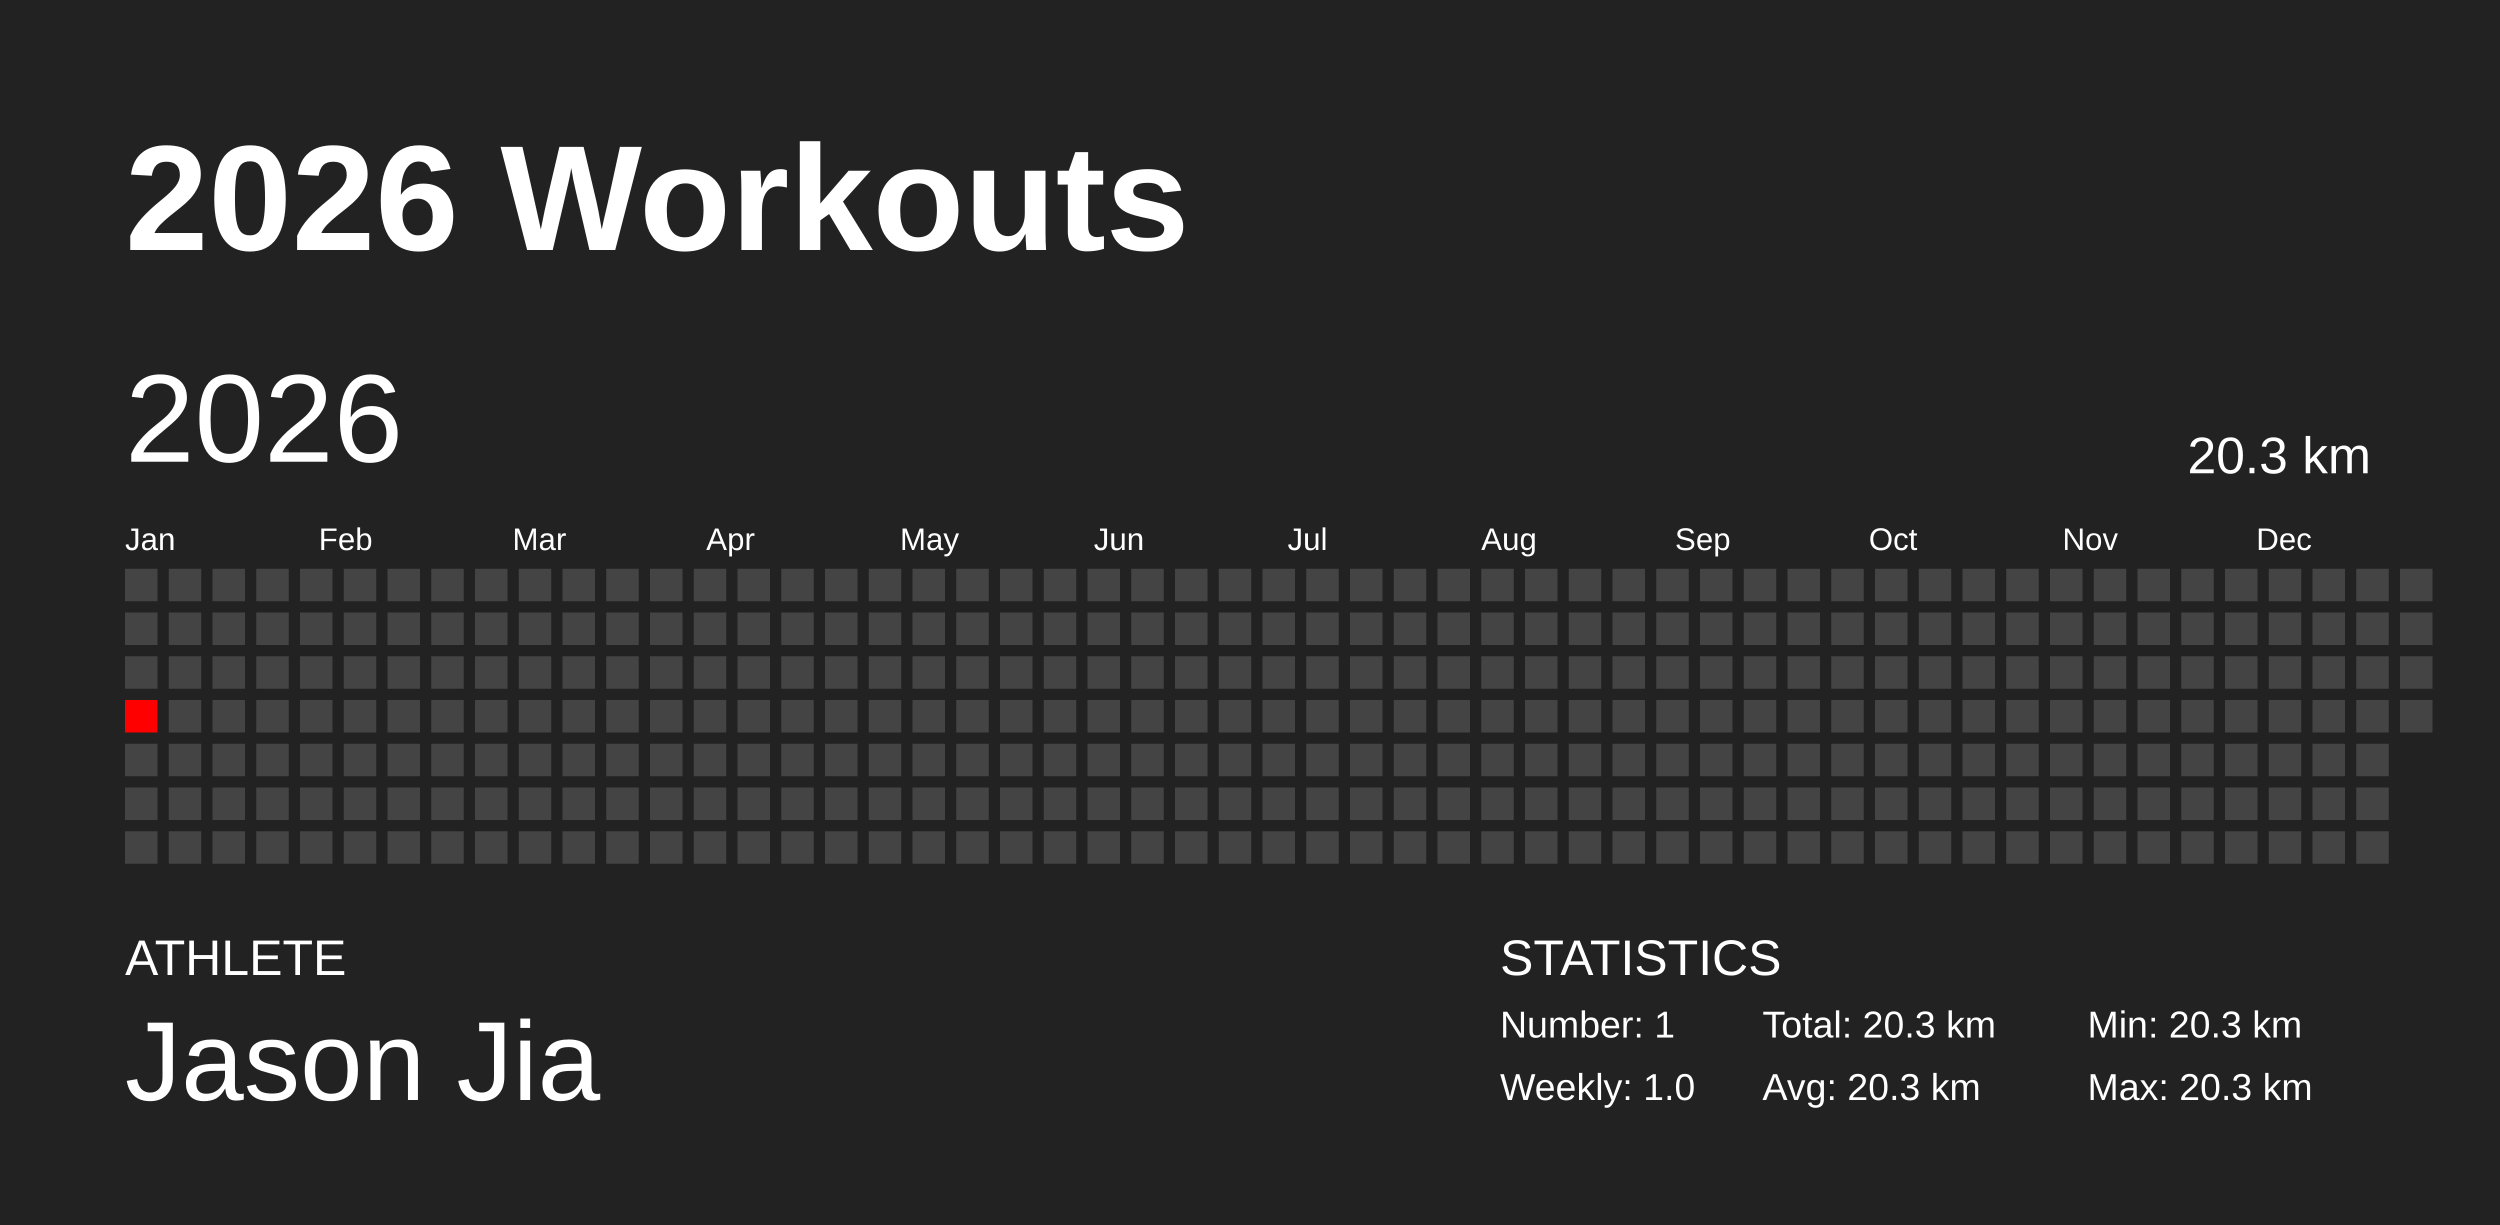
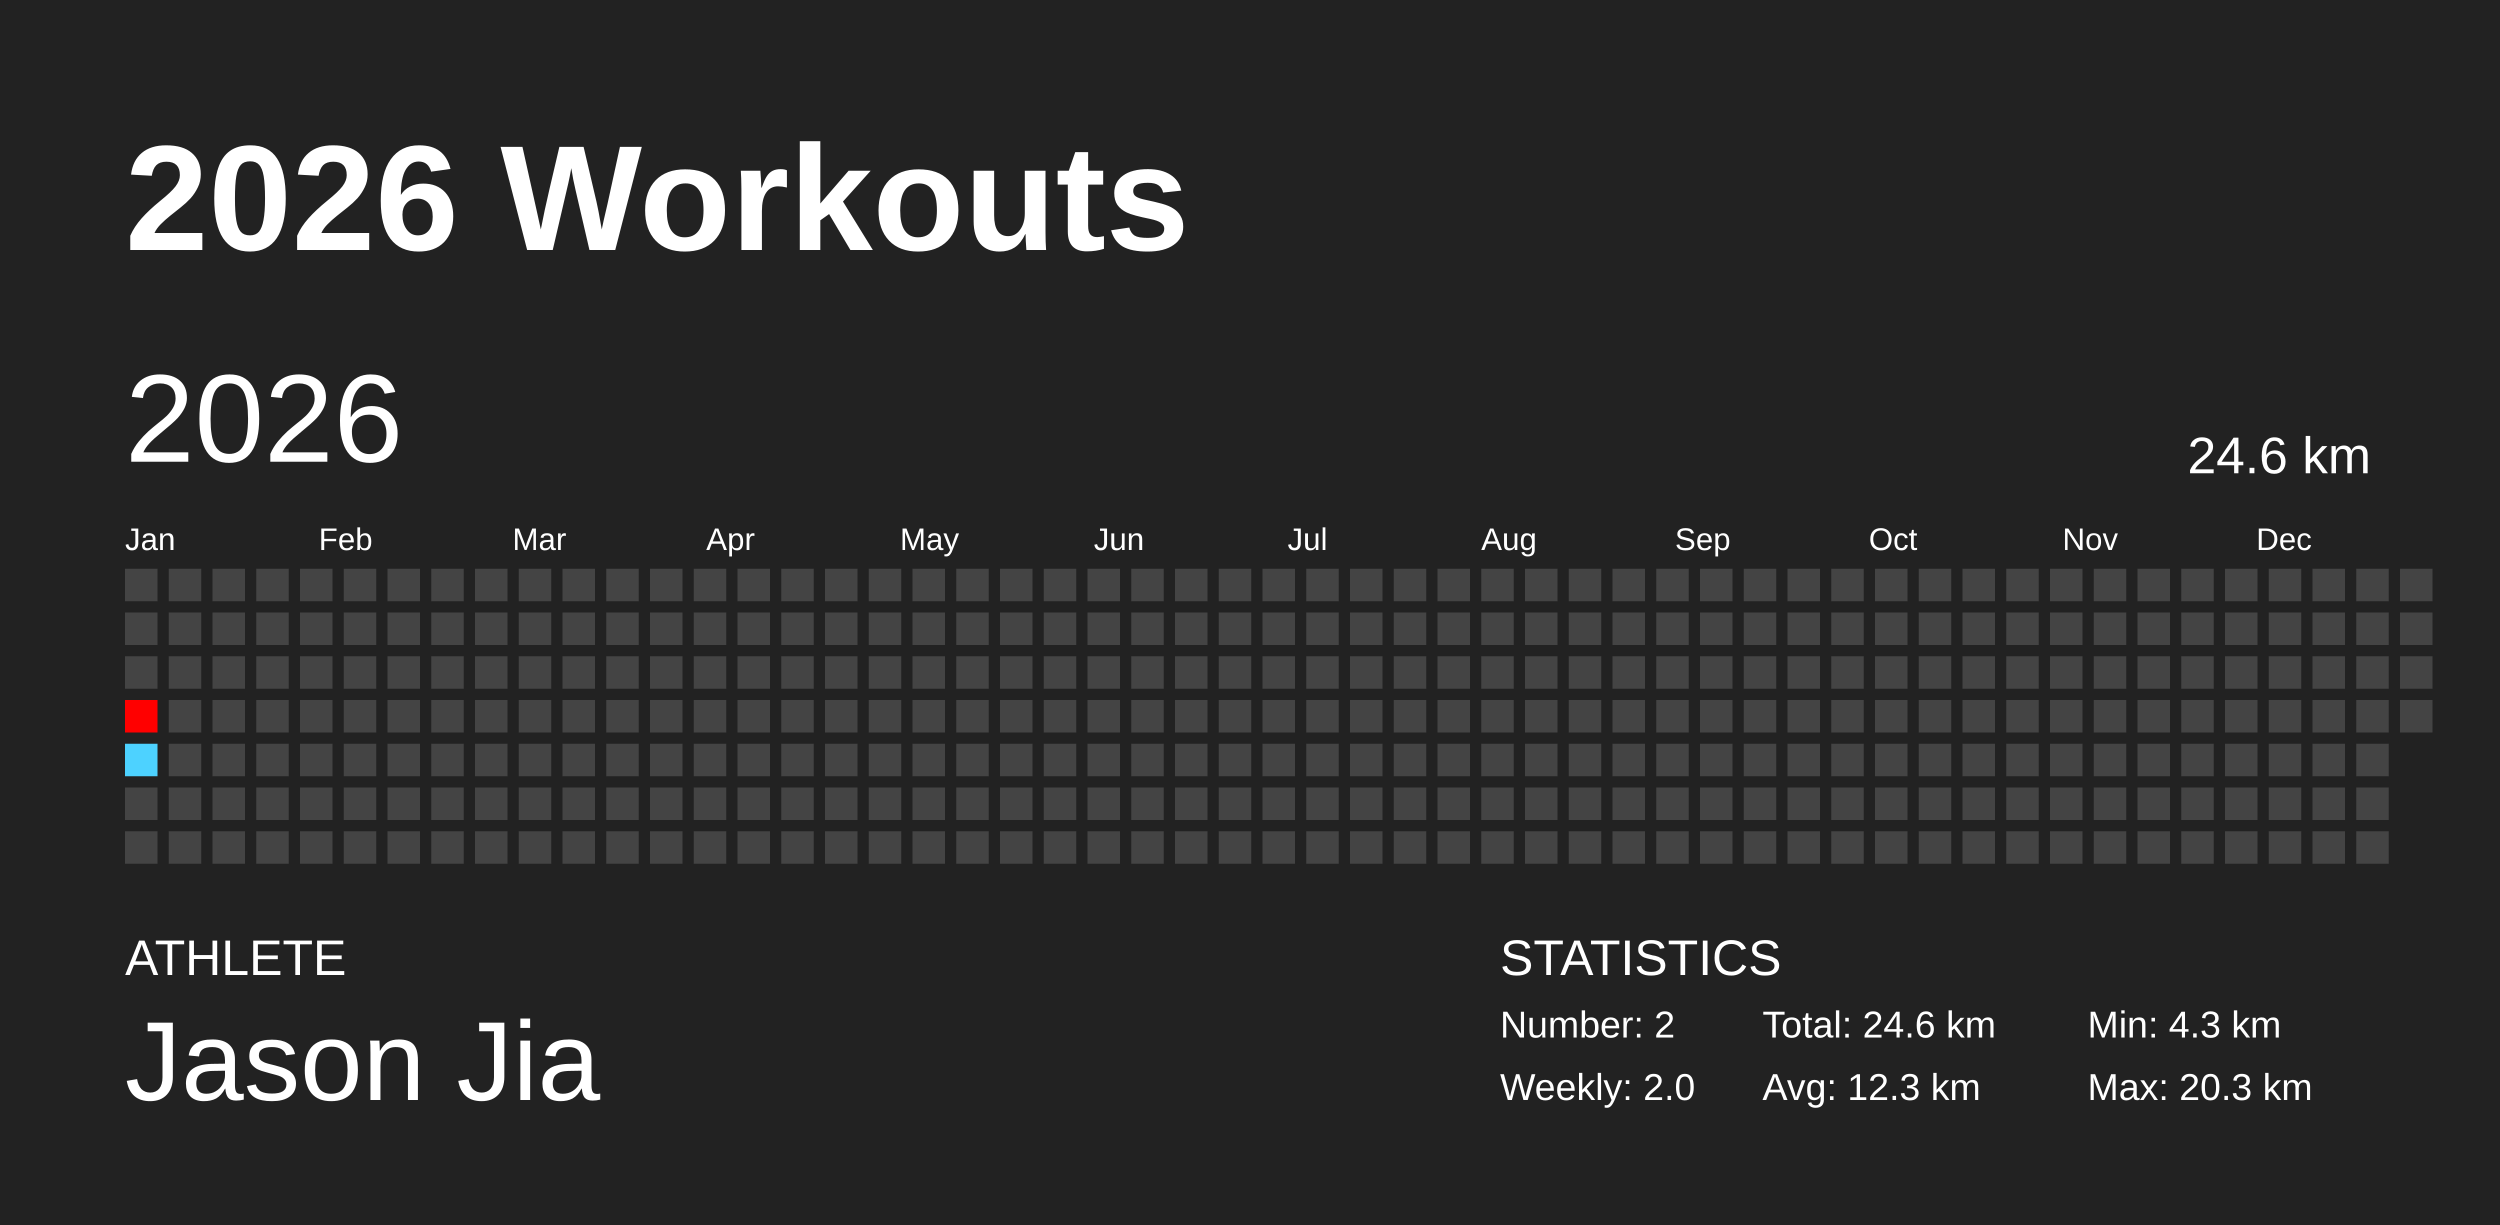
<svg xmlns="http://www.w3.org/2000/svg" baseProfile="full" height="98mm" version="1.1" viewBox="0,0,200,98" width="200mm">
  <defs />
  <rect fill="#222222" height="98" width="200" x="0" y="0" />
  <text fill="#FFFFFF" style="font-size:12px; font-family:Arial; font-weight:bold;" x="10" y="20">2026 Workouts</text>
  <text fill="#FFFFFF" style="font-size:4px; font-family:Arial" x="10" y="78">ATHLETE</text>
  <text fill="#FFFFFF" style="font-size:9px; font-family:Arial" x="10" y="88">Jason Jia</text>
  <text fill="#FFFFFF" style="font-size:4px; font-family:Arial" x="120" y="78">STATISTICS</text>
-   <text fill="#FFFFFF" style="font-size:3px; font-family:Arial" x="120" y="83">Number: 1</text>
-   <text fill="#FFFFFF" style="font-size:3px; font-family:Arial" x="120" y="88">Weekly: 1.0</text>
-   <text fill="#FFFFFF" style="font-size:3px; font-family:Arial" x="141" y="83">Total: 20.3 km</text>
-   <text fill="#FFFFFF" style="font-size:3px; font-family:Arial" x="141" y="88">Avg: 20.3 km</text>
-   <text fill="#FFFFFF" style="font-size:3px; font-family:Arial" x="167" y="83">Min: 20.3 km</text>
+   <text fill="#FFFFFF" style="font-size:3px; font-family:Arial" x="120" y="83">Number: 2</text>
+   <text fill="#FFFFFF" style="font-size:3px; font-family:Arial" x="120" y="88">Weekly: 2.0</text>
+   <text fill="#FFFFFF" style="font-size:3px; font-family:Arial" x="141" y="83">Total: 24.6 km</text>
+   <text fill="#FFFFFF" style="font-size:3px; font-family:Arial" x="141" y="88">Avg: 12.3 km</text>
+   <text fill="#FFFFFF" style="font-size:3px; font-family:Arial" x="167" y="83">Min: 4.3 km</text>
  <text fill="#FFFFFF" style="font-size:3px; font-family:Arial" x="167" y="88">Max: 20.3 km</text>
  <text dominant-baseline="hanging" fill="#FFFFFF" style="font-size:10.0px; font-family:Arial;" x="10" y="30">2026</text>
-   <text dominant-baseline="hanging" fill="#FFFFFF" style="font-size:4.125px; font-family:Arial;" x="175" y="35">20.3 km</text>
+   <text dominant-baseline="hanging" fill="#FFFFFF" style="font-size:4.125px; font-family:Arial;" x="175" y="35">24.6 km</text>
  <text fill="#FFFFFF" style="font-size:2.5px; font-family:Arial" x="10.0" y="44">Jan</text>
  <text fill="#FFFFFF" style="font-size:2.5px; font-family:Arial" x="25.5" y="44">Feb</text>
  <text fill="#FFFFFF" style="font-size:2.5px; font-family:Arial" x="41.0" y="44">Mar</text>
  <text fill="#FFFFFF" style="font-size:2.5px; font-family:Arial" x="56.5" y="44">Apr</text>
  <text fill="#FFFFFF" style="font-size:2.5px; font-family:Arial" x="72.0" y="44">May</text>
  <text fill="#FFFFFF" style="font-size:2.5px; font-family:Arial" x="87.5" y="44">Jun</text>
  <text fill="#FFFFFF" style="font-size:2.5px; font-family:Arial" x="103.0" y="44">Jul</text>
  <text fill="#FFFFFF" style="font-size:2.5px; font-family:Arial" x="118.5" y="44">Aug</text>
  <text fill="#FFFFFF" style="font-size:2.5px; font-family:Arial" x="134.0" y="44">Sep</text>
  <text fill="#FFFFFF" style="font-size:2.5px; font-family:Arial" x="149.5" y="44">Oct</text>
  <text fill="#FFFFFF" style="font-size:2.5px; font-family:Arial" x="165.0" y="44">Nov</text>
  <text fill="#FFFFFF" style="font-size:2.5px; font-family:Arial" x="180.5" y="44">Dec</text>
  <rect fill="#444444" height="2.6" width="2.6" x="10.0" y="45.5" />
  <rect fill="#444444" height="2.6" width="2.6" x="10.0" y="49.0" />
  <rect fill="#444444" height="2.6" width="2.6" x="10.0" y="52.5" />
  <rect fill="red" height="2.6" width="2.6" x="10.0" y="56.0" />
-   <rect fill="#444444" height="2.6" width="2.6" x="10.0" y="59.5" />
+   <rect fill="#4dd2ff" height="2.6" width="2.6" x="10.0" y="59.5" />
  <rect fill="#444444" height="2.6" width="2.6" x="10.0" y="63.0" />
  <rect fill="#444444" height="2.6" width="2.6" x="10.0" y="66.5" />
  <rect fill="#444444" height="2.6" width="2.6" x="13.5" y="45.5" />
  <rect fill="#444444" height="2.6" width="2.6" x="13.5" y="49.0" />
  <rect fill="#444444" height="2.6" width="2.6" x="13.5" y="52.5" />
  <rect fill="#444444" height="2.6" width="2.6" x="13.5" y="56.0" />
  <rect fill="#444444" height="2.6" width="2.6" x="13.5" y="59.5" />
  <rect fill="#444444" height="2.6" width="2.6" x="13.5" y="63.0" />
  <rect fill="#444444" height="2.6" width="2.6" x="13.5" y="66.5" />
  <rect fill="#444444" height="2.6" width="2.6" x="17.0" y="45.5" />
  <rect fill="#444444" height="2.6" width="2.6" x="17.0" y="49.0" />
  <rect fill="#444444" height="2.6" width="2.6" x="17.0" y="52.5" />
  <rect fill="#444444" height="2.6" width="2.6" x="17.0" y="56.0" />
  <rect fill="#444444" height="2.6" width="2.6" x="17.0" y="59.5" />
  <rect fill="#444444" height="2.6" width="2.6" x="17.0" y="63.0" />
  <rect fill="#444444" height="2.6" width="2.6" x="17.0" y="66.5" />
  <rect fill="#444444" height="2.6" width="2.6" x="20.5" y="45.5" />
  <rect fill="#444444" height="2.6" width="2.6" x="20.5" y="49.0" />
  <rect fill="#444444" height="2.6" width="2.6" x="20.5" y="52.5" />
  <rect fill="#444444" height="2.6" width="2.6" x="20.5" y="56.0" />
  <rect fill="#444444" height="2.6" width="2.6" x="20.5" y="59.5" />
  <rect fill="#444444" height="2.6" width="2.6" x="20.5" y="63.0" />
  <rect fill="#444444" height="2.6" width="2.6" x="20.5" y="66.5" />
  <rect fill="#444444" height="2.6" width="2.6" x="24.0" y="45.5" />
  <rect fill="#444444" height="2.6" width="2.6" x="24.0" y="49.0" />
  <rect fill="#444444" height="2.6" width="2.6" x="24.0" y="52.5" />
  <rect fill="#444444" height="2.6" width="2.6" x="24.0" y="56.0" />
  <rect fill="#444444" height="2.6" width="2.6" x="24.0" y="59.5" />
  <rect fill="#444444" height="2.6" width="2.6" x="24.0" y="63.0" />
  <rect fill="#444444" height="2.6" width="2.6" x="24.0" y="66.5" />
  <rect fill="#444444" height="2.6" width="2.6" x="27.5" y="45.5" />
  <rect fill="#444444" height="2.6" width="2.6" x="27.5" y="49.0" />
  <rect fill="#444444" height="2.6" width="2.6" x="27.5" y="52.5" />
  <rect fill="#444444" height="2.6" width="2.6" x="27.5" y="56.0" />
  <rect fill="#444444" height="2.6" width="2.6" x="27.5" y="59.5" />
  <rect fill="#444444" height="2.6" width="2.6" x="27.5" y="63.0" />
  <rect fill="#444444" height="2.6" width="2.6" x="27.5" y="66.5" />
  <rect fill="#444444" height="2.6" width="2.6" x="31.0" y="45.5" />
  <rect fill="#444444" height="2.6" width="2.6" x="31.0" y="49.0" />
  <rect fill="#444444" height="2.6" width="2.6" x="31.0" y="52.5" />
  <rect fill="#444444" height="2.6" width="2.6" x="31.0" y="56.0" />
  <rect fill="#444444" height="2.6" width="2.6" x="31.0" y="59.5" />
  <rect fill="#444444" height="2.6" width="2.6" x="31.0" y="63.0" />
  <rect fill="#444444" height="2.6" width="2.6" x="31.0" y="66.5" />
  <rect fill="#444444" height="2.6" width="2.6" x="34.5" y="45.5" />
  <rect fill="#444444" height="2.6" width="2.6" x="34.5" y="49.0" />
  <rect fill="#444444" height="2.6" width="2.6" x="34.5" y="52.5" />
  <rect fill="#444444" height="2.6" width="2.6" x="34.5" y="56.0" />
  <rect fill="#444444" height="2.6" width="2.6" x="34.5" y="59.5" />
  <rect fill="#444444" height="2.6" width="2.6" x="34.5" y="63.0" />
  <rect fill="#444444" height="2.6" width="2.6" x="34.5" y="66.5" />
  <rect fill="#444444" height="2.6" width="2.6" x="38.0" y="45.5" />
  <rect fill="#444444" height="2.6" width="2.6" x="38.0" y="49.0" />
  <rect fill="#444444" height="2.6" width="2.6" x="38.0" y="52.5" />
  <rect fill="#444444" height="2.6" width="2.6" x="38.0" y="56.0" />
  <rect fill="#444444" height="2.6" width="2.6" x="38.0" y="59.5" />
  <rect fill="#444444" height="2.6" width="2.6" x="38.0" y="63.0" />
  <rect fill="#444444" height="2.6" width="2.6" x="38.0" y="66.5" />
  <rect fill="#444444" height="2.6" width="2.6" x="41.5" y="45.5" />
  <rect fill="#444444" height="2.6" width="2.6" x="41.5" y="49.0" />
  <rect fill="#444444" height="2.6" width="2.6" x="41.5" y="52.5" />
  <rect fill="#444444" height="2.6" width="2.6" x="41.5" y="56.0" />
  <rect fill="#444444" height="2.6" width="2.6" x="41.5" y="59.5" />
  <rect fill="#444444" height="2.6" width="2.6" x="41.5" y="63.0" />
  <rect fill="#444444" height="2.6" width="2.6" x="41.5" y="66.5" />
  <rect fill="#444444" height="2.6" width="2.6" x="45.0" y="45.5" />
  <rect fill="#444444" height="2.6" width="2.6" x="45.0" y="49.0" />
  <rect fill="#444444" height="2.6" width="2.6" x="45.0" y="52.5" />
  <rect fill="#444444" height="2.6" width="2.6" x="45.0" y="56.0" />
  <rect fill="#444444" height="2.6" width="2.6" x="45.0" y="59.5" />
  <rect fill="#444444" height="2.6" width="2.6" x="45.0" y="63.0" />
  <rect fill="#444444" height="2.6" width="2.6" x="45.0" y="66.5" />
  <rect fill="#444444" height="2.6" width="2.6" x="48.5" y="45.5" />
  <rect fill="#444444" height="2.6" width="2.6" x="48.5" y="49.0" />
  <rect fill="#444444" height="2.6" width="2.6" x="48.5" y="52.5" />
  <rect fill="#444444" height="2.6" width="2.6" x="48.5" y="56.0" />
  <rect fill="#444444" height="2.6" width="2.6" x="48.5" y="59.5" />
  <rect fill="#444444" height="2.6" width="2.6" x="48.5" y="63.0" />
  <rect fill="#444444" height="2.6" width="2.6" x="48.5" y="66.5" />
  <rect fill="#444444" height="2.6" width="2.6" x="52.0" y="45.5" />
  <rect fill="#444444" height="2.6" width="2.6" x="52.0" y="49.0" />
  <rect fill="#444444" height="2.6" width="2.6" x="52.0" y="52.5" />
  <rect fill="#444444" height="2.6" width="2.6" x="52.0" y="56.0" />
  <rect fill="#444444" height="2.6" width="2.6" x="52.0" y="59.5" />
  <rect fill="#444444" height="2.6" width="2.6" x="52.0" y="63.0" />
  <rect fill="#444444" height="2.6" width="2.6" x="52.0" y="66.5" />
  <rect fill="#444444" height="2.6" width="2.6" x="55.5" y="45.5" />
  <rect fill="#444444" height="2.6" width="2.6" x="55.5" y="49.0" />
  <rect fill="#444444" height="2.6" width="2.6" x="55.5" y="52.5" />
  <rect fill="#444444" height="2.6" width="2.6" x="55.5" y="56.0" />
  <rect fill="#444444" height="2.6" width="2.6" x="55.5" y="59.5" />
  <rect fill="#444444" height="2.6" width="2.6" x="55.5" y="63.0" />
  <rect fill="#444444" height="2.6" width="2.6" x="55.5" y="66.5" />
  <rect fill="#444444" height="2.6" width="2.6" x="59.0" y="45.5" />
  <rect fill="#444444" height="2.6" width="2.6" x="59.0" y="49.0" />
  <rect fill="#444444" height="2.6" width="2.6" x="59.0" y="52.5" />
  <rect fill="#444444" height="2.6" width="2.6" x="59.0" y="56.0" />
  <rect fill="#444444" height="2.6" width="2.6" x="59.0" y="59.5" />
  <rect fill="#444444" height="2.6" width="2.6" x="59.0" y="63.0" />
  <rect fill="#444444" height="2.6" width="2.6" x="59.0" y="66.5" />
  <rect fill="#444444" height="2.6" width="2.6" x="62.5" y="45.5" />
  <rect fill="#444444" height="2.6" width="2.6" x="62.5" y="49.0" />
  <rect fill="#444444" height="2.6" width="2.6" x="62.5" y="52.5" />
  <rect fill="#444444" height="2.6" width="2.6" x="62.5" y="56.0" />
  <rect fill="#444444" height="2.6" width="2.6" x="62.5" y="59.5" />
  <rect fill="#444444" height="2.6" width="2.6" x="62.5" y="63.0" />
  <rect fill="#444444" height="2.6" width="2.6" x="62.5" y="66.5" />
  <rect fill="#444444" height="2.6" width="2.6" x="66.0" y="45.5" />
  <rect fill="#444444" height="2.6" width="2.6" x="66.0" y="49.0" />
  <rect fill="#444444" height="2.6" width="2.6" x="66.0" y="52.5" />
  <rect fill="#444444" height="2.6" width="2.6" x="66.0" y="56.0" />
  <rect fill="#444444" height="2.6" width="2.6" x="66.0" y="59.5" />
  <rect fill="#444444" height="2.6" width="2.6" x="66.0" y="63.0" />
  <rect fill="#444444" height="2.6" width="2.6" x="66.0" y="66.5" />
  <rect fill="#444444" height="2.6" width="2.6" x="69.5" y="45.5" />
  <rect fill="#444444" height="2.6" width="2.6" x="69.5" y="49.0" />
  <rect fill="#444444" height="2.6" width="2.6" x="69.5" y="52.5" />
  <rect fill="#444444" height="2.6" width="2.6" x="69.5" y="56.0" />
  <rect fill="#444444" height="2.6" width="2.6" x="69.5" y="59.5" />
  <rect fill="#444444" height="2.6" width="2.6" x="69.5" y="63.0" />
  <rect fill="#444444" height="2.6" width="2.6" x="69.5" y="66.5" />
  <rect fill="#444444" height="2.6" width="2.6" x="73.0" y="45.5" />
  <rect fill="#444444" height="2.6" width="2.6" x="73.0" y="49.0" />
  <rect fill="#444444" height="2.6" width="2.6" x="73.0" y="52.5" />
  <rect fill="#444444" height="2.6" width="2.6" x="73.0" y="56.0" />
  <rect fill="#444444" height="2.6" width="2.6" x="73.0" y="59.5" />
  <rect fill="#444444" height="2.6" width="2.6" x="73.0" y="63.0" />
  <rect fill="#444444" height="2.6" width="2.6" x="73.0" y="66.5" />
  <rect fill="#444444" height="2.6" width="2.6" x="76.5" y="45.5" />
  <rect fill="#444444" height="2.6" width="2.6" x="76.5" y="49.0" />
  <rect fill="#444444" height="2.6" width="2.6" x="76.5" y="52.5" />
  <rect fill="#444444" height="2.6" width="2.6" x="76.5" y="56.0" />
  <rect fill="#444444" height="2.6" width="2.6" x="76.5" y="59.5" />
  <rect fill="#444444" height="2.6" width="2.6" x="76.5" y="63.0" />
  <rect fill="#444444" height="2.6" width="2.6" x="76.5" y="66.5" />
  <rect fill="#444444" height="2.6" width="2.6" x="80.0" y="45.5" />
  <rect fill="#444444" height="2.6" width="2.6" x="80.0" y="49.0" />
  <rect fill="#444444" height="2.6" width="2.6" x="80.0" y="52.5" />
  <rect fill="#444444" height="2.6" width="2.6" x="80.0" y="56.0" />
  <rect fill="#444444" height="2.6" width="2.6" x="80.0" y="59.5" />
  <rect fill="#444444" height="2.6" width="2.6" x="80.0" y="63.0" />
  <rect fill="#444444" height="2.6" width="2.6" x="80.0" y="66.5" />
  <rect fill="#444444" height="2.6" width="2.6" x="83.5" y="45.5" />
  <rect fill="#444444" height="2.6" width="2.6" x="83.5" y="49.0" />
  <rect fill="#444444" height="2.6" width="2.6" x="83.5" y="52.5" />
  <rect fill="#444444" height="2.6" width="2.6" x="83.5" y="56.0" />
  <rect fill="#444444" height="2.6" width="2.6" x="83.5" y="59.5" />
  <rect fill="#444444" height="2.6" width="2.6" x="83.5" y="63.0" />
  <rect fill="#444444" height="2.6" width="2.6" x="83.5" y="66.5" />
  <rect fill="#444444" height="2.6" width="2.6" x="87.0" y="45.5" />
  <rect fill="#444444" height="2.6" width="2.6" x="87.0" y="49.0" />
  <rect fill="#444444" height="2.6" width="2.6" x="87.0" y="52.5" />
  <rect fill="#444444" height="2.6" width="2.6" x="87.0" y="56.0" />
  <rect fill="#444444" height="2.6" width="2.6" x="87.0" y="59.5" />
  <rect fill="#444444" height="2.6" width="2.6" x="87.0" y="63.0" />
  <rect fill="#444444" height="2.6" width="2.6" x="87.0" y="66.5" />
  <rect fill="#444444" height="2.6" width="2.6" x="90.5" y="45.5" />
  <rect fill="#444444" height="2.6" width="2.6" x="90.5" y="49.0" />
  <rect fill="#444444" height="2.6" width="2.6" x="90.5" y="52.5" />
  <rect fill="#444444" height="2.6" width="2.6" x="90.5" y="56.0" />
  <rect fill="#444444" height="2.6" width="2.6" x="90.5" y="59.5" />
  <rect fill="#444444" height="2.6" width="2.6" x="90.5" y="63.0" />
  <rect fill="#444444" height="2.6" width="2.6" x="90.5" y="66.5" />
  <rect fill="#444444" height="2.6" width="2.6" x="94.0" y="45.5" />
  <rect fill="#444444" height="2.6" width="2.6" x="94.0" y="49.0" />
  <rect fill="#444444" height="2.6" width="2.6" x="94.0" y="52.5" />
  <rect fill="#444444" height="2.6" width="2.6" x="94.0" y="56.0" />
  <rect fill="#444444" height="2.6" width="2.6" x="94.0" y="59.5" />
  <rect fill="#444444" height="2.6" width="2.6" x="94.0" y="63.0" />
  <rect fill="#444444" height="2.6" width="2.6" x="94.0" y="66.5" />
  <rect fill="#444444" height="2.6" width="2.6" x="97.5" y="45.5" />
  <rect fill="#444444" height="2.6" width="2.6" x="97.5" y="49.0" />
  <rect fill="#444444" height="2.6" width="2.6" x="97.5" y="52.5" />
  <rect fill="#444444" height="2.6" width="2.6" x="97.5" y="56.0" />
  <rect fill="#444444" height="2.6" width="2.6" x="97.5" y="59.5" />
  <rect fill="#444444" height="2.6" width="2.6" x="97.5" y="63.0" />
  <rect fill="#444444" height="2.6" width="2.6" x="97.5" y="66.5" />
  <rect fill="#444444" height="2.6" width="2.6" x="101.0" y="45.5" />
  <rect fill="#444444" height="2.6" width="2.6" x="101.0" y="49.0" />
  <rect fill="#444444" height="2.6" width="2.6" x="101.0" y="52.5" />
  <rect fill="#444444" height="2.6" width="2.6" x="101.0" y="56.0" />
  <rect fill="#444444" height="2.6" width="2.6" x="101.0" y="59.5" />
  <rect fill="#444444" height="2.6" width="2.6" x="101.0" y="63.0" />
  <rect fill="#444444" height="2.6" width="2.6" x="101.0" y="66.5" />
  <rect fill="#444444" height="2.6" width="2.6" x="104.5" y="45.5" />
  <rect fill="#444444" height="2.6" width="2.6" x="104.5" y="49.0" />
  <rect fill="#444444" height="2.6" width="2.6" x="104.5" y="52.5" />
  <rect fill="#444444" height="2.6" width="2.6" x="104.5" y="56.0" />
  <rect fill="#444444" height="2.6" width="2.6" x="104.5" y="59.5" />
  <rect fill="#444444" height="2.6" width="2.6" x="104.5" y="63.0" />
  <rect fill="#444444" height="2.6" width="2.6" x="104.5" y="66.5" />
  <rect fill="#444444" height="2.6" width="2.6" x="108.0" y="45.5" />
  <rect fill="#444444" height="2.6" width="2.6" x="108.0" y="49.0" />
  <rect fill="#444444" height="2.6" width="2.6" x="108.0" y="52.5" />
  <rect fill="#444444" height="2.6" width="2.6" x="108.0" y="56.0" />
  <rect fill="#444444" height="2.6" width="2.6" x="108.0" y="59.5" />
  <rect fill="#444444" height="2.6" width="2.6" x="108.0" y="63.0" />
  <rect fill="#444444" height="2.6" width="2.6" x="108.0" y="66.5" />
  <rect fill="#444444" height="2.6" width="2.6" x="111.5" y="45.5" />
  <rect fill="#444444" height="2.6" width="2.6" x="111.5" y="49.0" />
  <rect fill="#444444" height="2.6" width="2.6" x="111.5" y="52.5" />
  <rect fill="#444444" height="2.6" width="2.6" x="111.5" y="56.0" />
  <rect fill="#444444" height="2.6" width="2.6" x="111.5" y="59.5" />
  <rect fill="#444444" height="2.6" width="2.6" x="111.5" y="63.0" />
  <rect fill="#444444" height="2.6" width="2.6" x="111.5" y="66.5" />
  <rect fill="#444444" height="2.6" width="2.6" x="115.0" y="45.5" />
  <rect fill="#444444" height="2.6" width="2.6" x="115.0" y="49.0" />
  <rect fill="#444444" height="2.6" width="2.6" x="115.0" y="52.5" />
  <rect fill="#444444" height="2.6" width="2.6" x="115.0" y="56.0" />
  <rect fill="#444444" height="2.6" width="2.6" x="115.0" y="59.5" />
  <rect fill="#444444" height="2.6" width="2.6" x="115.0" y="63.0" />
  <rect fill="#444444" height="2.6" width="2.6" x="115.0" y="66.5" />
  <rect fill="#444444" height="2.6" width="2.6" x="118.5" y="45.5" />
  <rect fill="#444444" height="2.6" width="2.6" x="118.5" y="49.0" />
  <rect fill="#444444" height="2.6" width="2.6" x="118.5" y="52.5" />
  <rect fill="#444444" height="2.6" width="2.6" x="118.5" y="56.0" />
  <rect fill="#444444" height="2.6" width="2.6" x="118.5" y="59.5" />
  <rect fill="#444444" height="2.6" width="2.6" x="118.5" y="63.0" />
  <rect fill="#444444" height="2.6" width="2.6" x="118.5" y="66.5" />
  <rect fill="#444444" height="2.6" width="2.6" x="122.0" y="45.5" />
  <rect fill="#444444" height="2.6" width="2.6" x="122.0" y="49.0" />
  <rect fill="#444444" height="2.6" width="2.6" x="122.0" y="52.5" />
  <rect fill="#444444" height="2.6" width="2.6" x="122.0" y="56.0" />
  <rect fill="#444444" height="2.6" width="2.6" x="122.0" y="59.5" />
  <rect fill="#444444" height="2.6" width="2.6" x="122.0" y="63.0" />
  <rect fill="#444444" height="2.6" width="2.6" x="122.0" y="66.5" />
  <rect fill="#444444" height="2.6" width="2.6" x="125.5" y="45.5" />
  <rect fill="#444444" height="2.6" width="2.6" x="125.5" y="49.0" />
  <rect fill="#444444" height="2.6" width="2.6" x="125.5" y="52.5" />
  <rect fill="#444444" height="2.6" width="2.6" x="125.5" y="56.0" />
  <rect fill="#444444" height="2.6" width="2.6" x="125.5" y="59.5" />
  <rect fill="#444444" height="2.6" width="2.6" x="125.5" y="63.0" />
  <rect fill="#444444" height="2.6" width="2.6" x="125.5" y="66.5" />
  <rect fill="#444444" height="2.6" width="2.6" x="129.0" y="45.5" />
  <rect fill="#444444" height="2.6" width="2.6" x="129.0" y="49.0" />
  <rect fill="#444444" height="2.6" width="2.6" x="129.0" y="52.5" />
  <rect fill="#444444" height="2.6" width="2.6" x="129.0" y="56.0" />
  <rect fill="#444444" height="2.6" width="2.6" x="129.0" y="59.5" />
  <rect fill="#444444" height="2.6" width="2.6" x="129.0" y="63.0" />
  <rect fill="#444444" height="2.6" width="2.6" x="129.0" y="66.5" />
  <rect fill="#444444" height="2.6" width="2.6" x="132.5" y="45.5" />
  <rect fill="#444444" height="2.6" width="2.6" x="132.5" y="49.0" />
  <rect fill="#444444" height="2.6" width="2.6" x="132.5" y="52.5" />
  <rect fill="#444444" height="2.6" width="2.6" x="132.5" y="56.0" />
  <rect fill="#444444" height="2.6" width="2.6" x="132.5" y="59.5" />
  <rect fill="#444444" height="2.6" width="2.6" x="132.5" y="63.0" />
  <rect fill="#444444" height="2.6" width="2.6" x="132.5" y="66.5" />
  <rect fill="#444444" height="2.6" width="2.6" x="136.0" y="45.5" />
  <rect fill="#444444" height="2.6" width="2.6" x="136.0" y="49.0" />
  <rect fill="#444444" height="2.6" width="2.6" x="136.0" y="52.5" />
  <rect fill="#444444" height="2.6" width="2.6" x="136.0" y="56.0" />
  <rect fill="#444444" height="2.6" width="2.6" x="136.0" y="59.5" />
  <rect fill="#444444" height="2.6" width="2.6" x="136.0" y="63.0" />
  <rect fill="#444444" height="2.6" width="2.6" x="136.0" y="66.5" />
  <rect fill="#444444" height="2.6" width="2.6" x="139.5" y="45.5" />
  <rect fill="#444444" height="2.6" width="2.6" x="139.5" y="49.0" />
  <rect fill="#444444" height="2.6" width="2.6" x="139.5" y="52.5" />
  <rect fill="#444444" height="2.6" width="2.6" x="139.5" y="56.0" />
  <rect fill="#444444" height="2.6" width="2.6" x="139.5" y="59.5" />
  <rect fill="#444444" height="2.6" width="2.6" x="139.5" y="63.0" />
  <rect fill="#444444" height="2.6" width="2.6" x="139.5" y="66.5" />
  <rect fill="#444444" height="2.6" width="2.6" x="143.0" y="45.5" />
  <rect fill="#444444" height="2.6" width="2.6" x="143.0" y="49.0" />
  <rect fill="#444444" height="2.6" width="2.6" x="143.0" y="52.5" />
  <rect fill="#444444" height="2.6" width="2.6" x="143.0" y="56.0" />
  <rect fill="#444444" height="2.6" width="2.6" x="143.0" y="59.5" />
  <rect fill="#444444" height="2.6" width="2.6" x="143.0" y="63.0" />
  <rect fill="#444444" height="2.6" width="2.6" x="143.0" y="66.5" />
  <rect fill="#444444" height="2.6" width="2.6" x="146.5" y="45.5" />
  <rect fill="#444444" height="2.6" width="2.6" x="146.5" y="49.0" />
  <rect fill="#444444" height="2.6" width="2.6" x="146.5" y="52.5" />
  <rect fill="#444444" height="2.6" width="2.6" x="146.5" y="56.0" />
  <rect fill="#444444" height="2.6" width="2.6" x="146.5" y="59.5" />
  <rect fill="#444444" height="2.6" width="2.6" x="146.5" y="63.0" />
  <rect fill="#444444" height="2.6" width="2.6" x="146.5" y="66.5" />
  <rect fill="#444444" height="2.6" width="2.6" x="150.0" y="45.5" />
  <rect fill="#444444" height="2.6" width="2.6" x="150.0" y="49.0" />
  <rect fill="#444444" height="2.6" width="2.6" x="150.0" y="52.5" />
  <rect fill="#444444" height="2.6" width="2.6" x="150.0" y="56.0" />
  <rect fill="#444444" height="2.6" width="2.6" x="150.0" y="59.5" />
  <rect fill="#444444" height="2.6" width="2.6" x="150.0" y="63.0" />
  <rect fill="#444444" height="2.6" width="2.6" x="150.0" y="66.5" />
  <rect fill="#444444" height="2.6" width="2.6" x="153.5" y="45.5" />
  <rect fill="#444444" height="2.6" width="2.6" x="153.5" y="49.0" />
  <rect fill="#444444" height="2.6" width="2.6" x="153.5" y="52.5" />
  <rect fill="#444444" height="2.6" width="2.6" x="153.5" y="56.0" />
  <rect fill="#444444" height="2.6" width="2.6" x="153.5" y="59.5" />
  <rect fill="#444444" height="2.6" width="2.6" x="153.5" y="63.0" />
  <rect fill="#444444" height="2.6" width="2.6" x="153.5" y="66.5" />
  <rect fill="#444444" height="2.6" width="2.6" x="157.0" y="45.5" />
  <rect fill="#444444" height="2.6" width="2.6" x="157.0" y="49.0" />
  <rect fill="#444444" height="2.6" width="2.6" x="157.0" y="52.5" />
  <rect fill="#444444" height="2.6" width="2.6" x="157.0" y="56.0" />
  <rect fill="#444444" height="2.6" width="2.6" x="157.0" y="59.5" />
  <rect fill="#444444" height="2.6" width="2.6" x="157.0" y="63.0" />
  <rect fill="#444444" height="2.6" width="2.6" x="157.0" y="66.5" />
  <rect fill="#444444" height="2.6" width="2.6" x="160.5" y="45.5" />
  <rect fill="#444444" height="2.6" width="2.6" x="160.5" y="49.0" />
  <rect fill="#444444" height="2.6" width="2.6" x="160.5" y="52.5" />
  <rect fill="#444444" height="2.6" width="2.6" x="160.5" y="56.0" />
  <rect fill="#444444" height="2.6" width="2.6" x="160.5" y="59.5" />
  <rect fill="#444444" height="2.6" width="2.6" x="160.5" y="63.0" />
  <rect fill="#444444" height="2.6" width="2.6" x="160.5" y="66.5" />
  <rect fill="#444444" height="2.6" width="2.6" x="164.0" y="45.5" />
  <rect fill="#444444" height="2.6" width="2.6" x="164.0" y="49.0" />
  <rect fill="#444444" height="2.6" width="2.6" x="164.0" y="52.5" />
  <rect fill="#444444" height="2.6" width="2.6" x="164.0" y="56.0" />
  <rect fill="#444444" height="2.6" width="2.6" x="164.0" y="59.5" />
  <rect fill="#444444" height="2.6" width="2.6" x="164.0" y="63.0" />
  <rect fill="#444444" height="2.6" width="2.6" x="164.0" y="66.5" />
  <rect fill="#444444" height="2.6" width="2.6" x="167.5" y="45.5" />
  <rect fill="#444444" height="2.6" width="2.6" x="167.5" y="49.0" />
  <rect fill="#444444" height="2.6" width="2.6" x="167.5" y="52.5" />
  <rect fill="#444444" height="2.6" width="2.6" x="167.5" y="56.0" />
  <rect fill="#444444" height="2.6" width="2.6" x="167.5" y="59.5" />
  <rect fill="#444444" height="2.6" width="2.6" x="167.5" y="63.0" />
  <rect fill="#444444" height="2.6" width="2.6" x="167.5" y="66.5" />
  <rect fill="#444444" height="2.6" width="2.6" x="171.0" y="45.5" />
  <rect fill="#444444" height="2.6" width="2.6" x="171.0" y="49.0" />
  <rect fill="#444444" height="2.6" width="2.6" x="171.0" y="52.5" />
  <rect fill="#444444" height="2.6" width="2.6" x="171.0" y="56.0" />
  <rect fill="#444444" height="2.6" width="2.6" x="171.0" y="59.5" />
  <rect fill="#444444" height="2.6" width="2.6" x="171.0" y="63.0" />
  <rect fill="#444444" height="2.6" width="2.6" x="171.0" y="66.5" />
  <rect fill="#444444" height="2.6" width="2.6" x="174.5" y="45.5" />
  <rect fill="#444444" height="2.6" width="2.6" x="174.5" y="49.0" />
  <rect fill="#444444" height="2.6" width="2.6" x="174.5" y="52.5" />
  <rect fill="#444444" height="2.6" width="2.6" x="174.5" y="56.0" />
  <rect fill="#444444" height="2.6" width="2.6" x="174.5" y="59.5" />
  <rect fill="#444444" height="2.6" width="2.6" x="174.5" y="63.0" />
  <rect fill="#444444" height="2.6" width="2.6" x="174.5" y="66.5" />
  <rect fill="#444444" height="2.6" width="2.6" x="178.0" y="45.5" />
  <rect fill="#444444" height="2.6" width="2.6" x="178.0" y="49.0" />
  <rect fill="#444444" height="2.6" width="2.6" x="178.0" y="52.5" />
  <rect fill="#444444" height="2.6" width="2.6" x="178.0" y="56.0" />
  <rect fill="#444444" height="2.6" width="2.6" x="178.0" y="59.5" />
  <rect fill="#444444" height="2.6" width="2.6" x="178.0" y="63.0" />
  <rect fill="#444444" height="2.6" width="2.6" x="178.0" y="66.5" />
  <rect fill="#444444" height="2.6" width="2.6" x="181.5" y="45.5" />
  <rect fill="#444444" height="2.6" width="2.6" x="181.5" y="49.0" />
  <rect fill="#444444" height="2.6" width="2.6" x="181.5" y="52.5" />
  <rect fill="#444444" height="2.6" width="2.6" x="181.5" y="56.0" />
  <rect fill="#444444" height="2.6" width="2.6" x="181.5" y="59.5" />
  <rect fill="#444444" height="2.6" width="2.6" x="181.5" y="63.0" />
  <rect fill="#444444" height="2.6" width="2.6" x="181.5" y="66.5" />
  <rect fill="#444444" height="2.6" width="2.6" x="185.0" y="45.5" />
  <rect fill="#444444" height="2.6" width="2.6" x="185.0" y="49.0" />
  <rect fill="#444444" height="2.6" width="2.6" x="185.0" y="52.5" />
  <rect fill="#444444" height="2.6" width="2.6" x="185.0" y="56.0" />
  <rect fill="#444444" height="2.6" width="2.6" x="185.0" y="59.5" />
  <rect fill="#444444" height="2.6" width="2.6" x="185.0" y="63.0" />
  <rect fill="#444444" height="2.6" width="2.6" x="185.0" y="66.5" />
  <rect fill="#444444" height="2.6" width="2.6" x="188.5" y="45.5" />
  <rect fill="#444444" height="2.6" width="2.6" x="188.5" y="49.0" />
  <rect fill="#444444" height="2.6" width="2.6" x="188.5" y="52.5" />
  <rect fill="#444444" height="2.6" width="2.6" x="188.5" y="56.0" />
  <rect fill="#444444" height="2.6" width="2.6" x="188.5" y="59.5" />
  <rect fill="#444444" height="2.6" width="2.6" x="188.5" y="63.0" />
  <rect fill="#444444" height="2.6" width="2.6" x="188.5" y="66.5" />
  <rect fill="#444444" height="2.6" width="2.6" x="192.0" y="45.5" />
  <rect fill="#444444" height="2.6" width="2.6" x="192.0" y="49.0" />
  <rect fill="#444444" height="2.6" width="2.6" x="192.0" y="52.5" />
  <rect fill="#444444" height="2.6" width="2.6" x="192.0" y="56.0" />
</svg>
